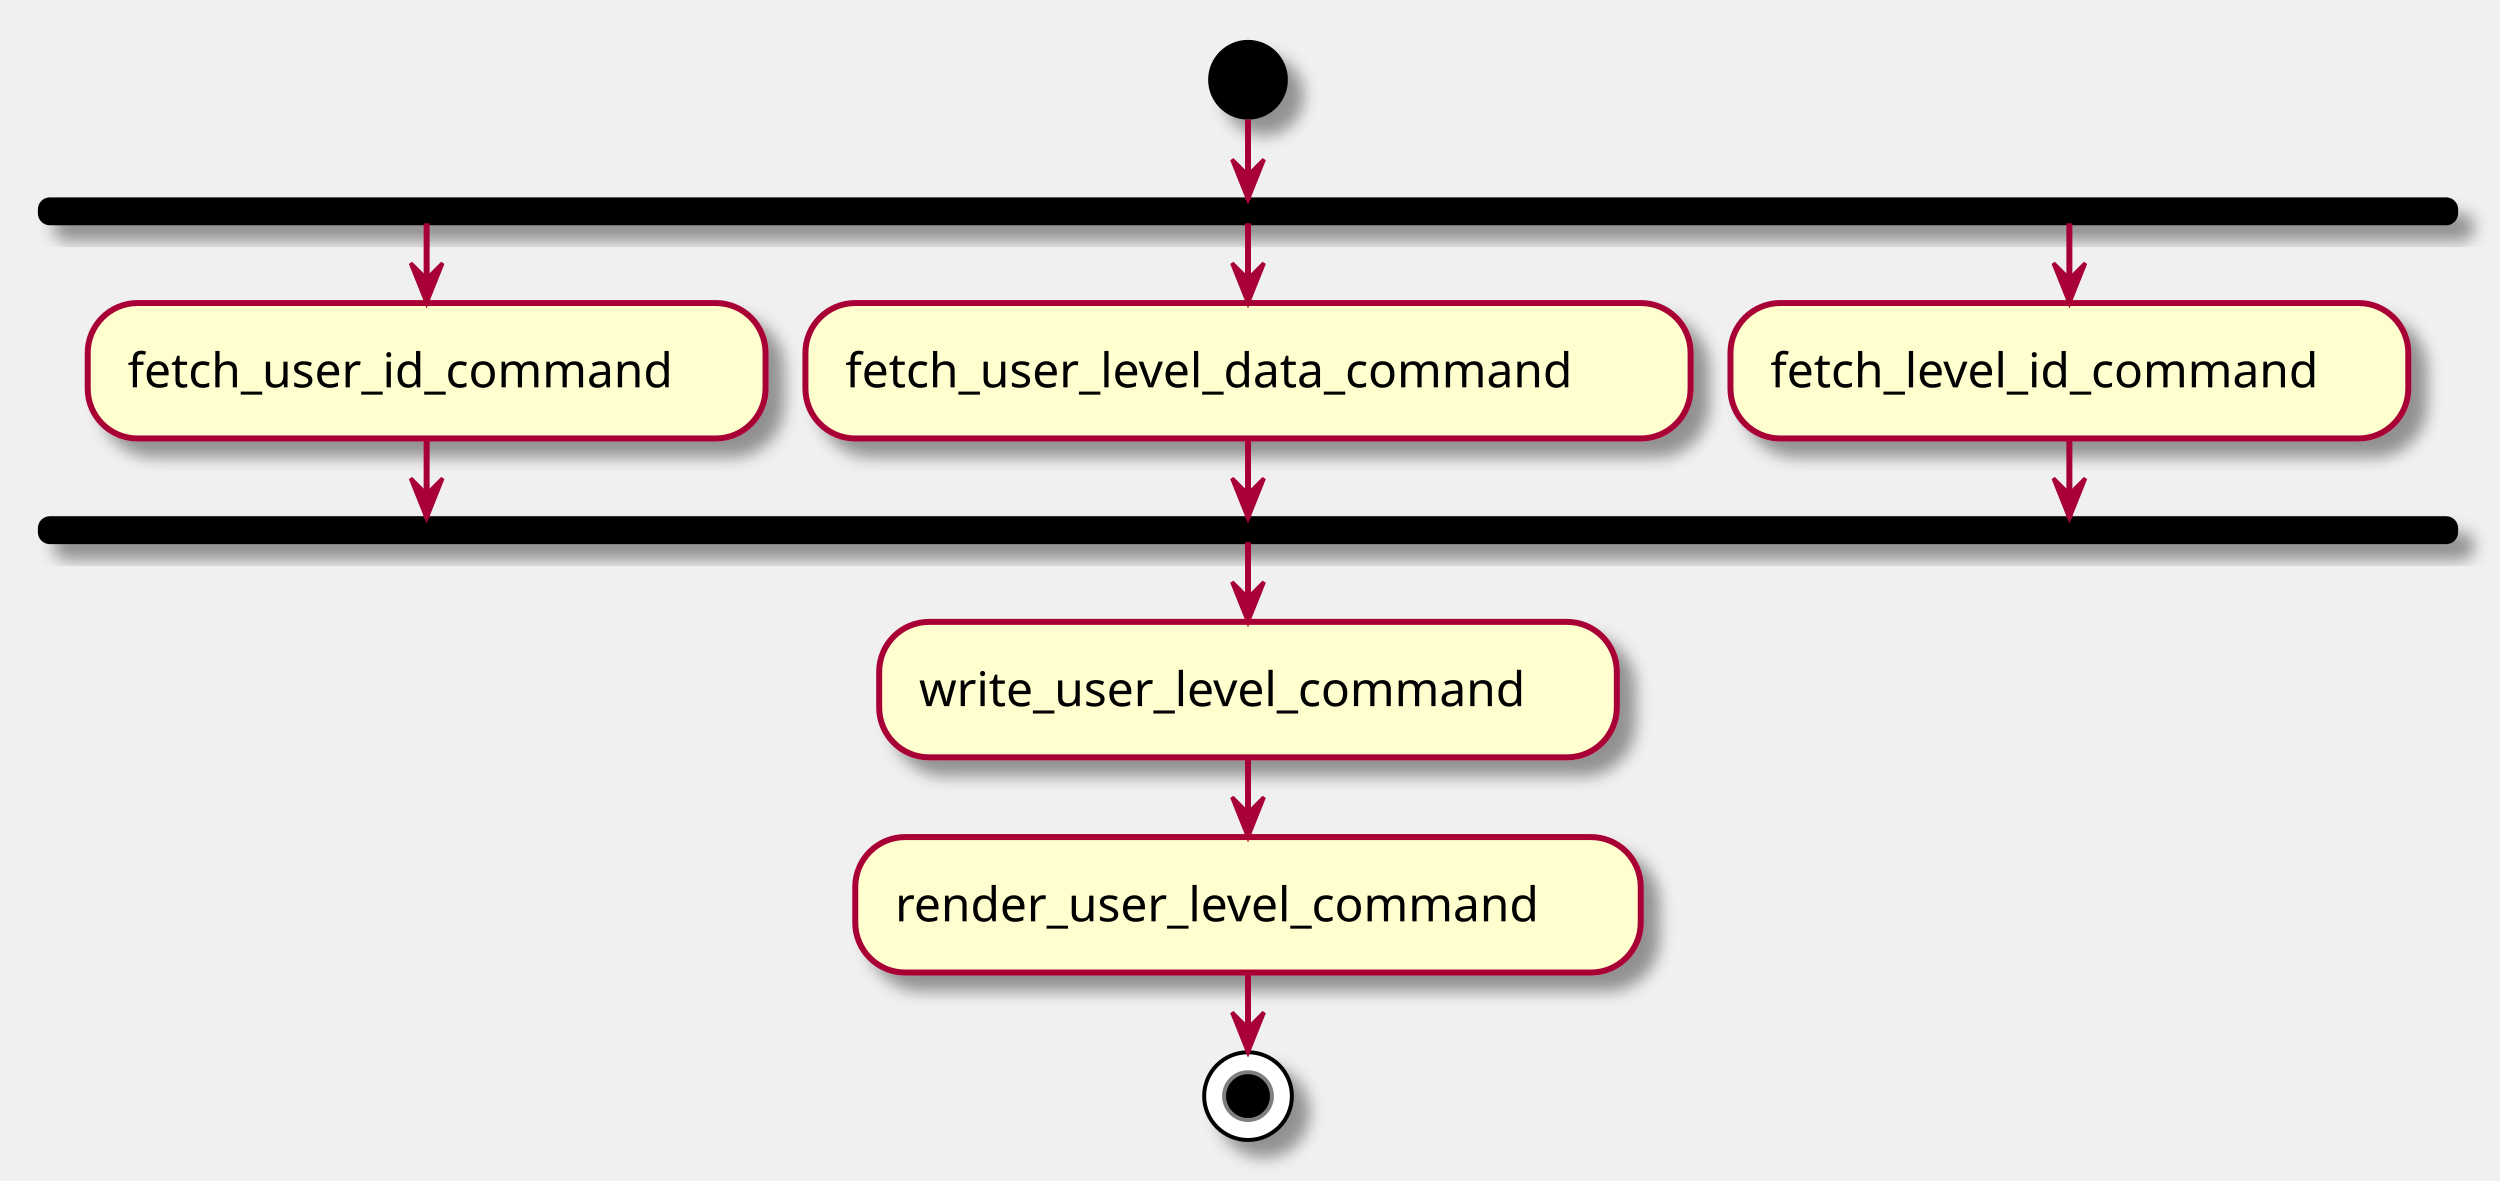
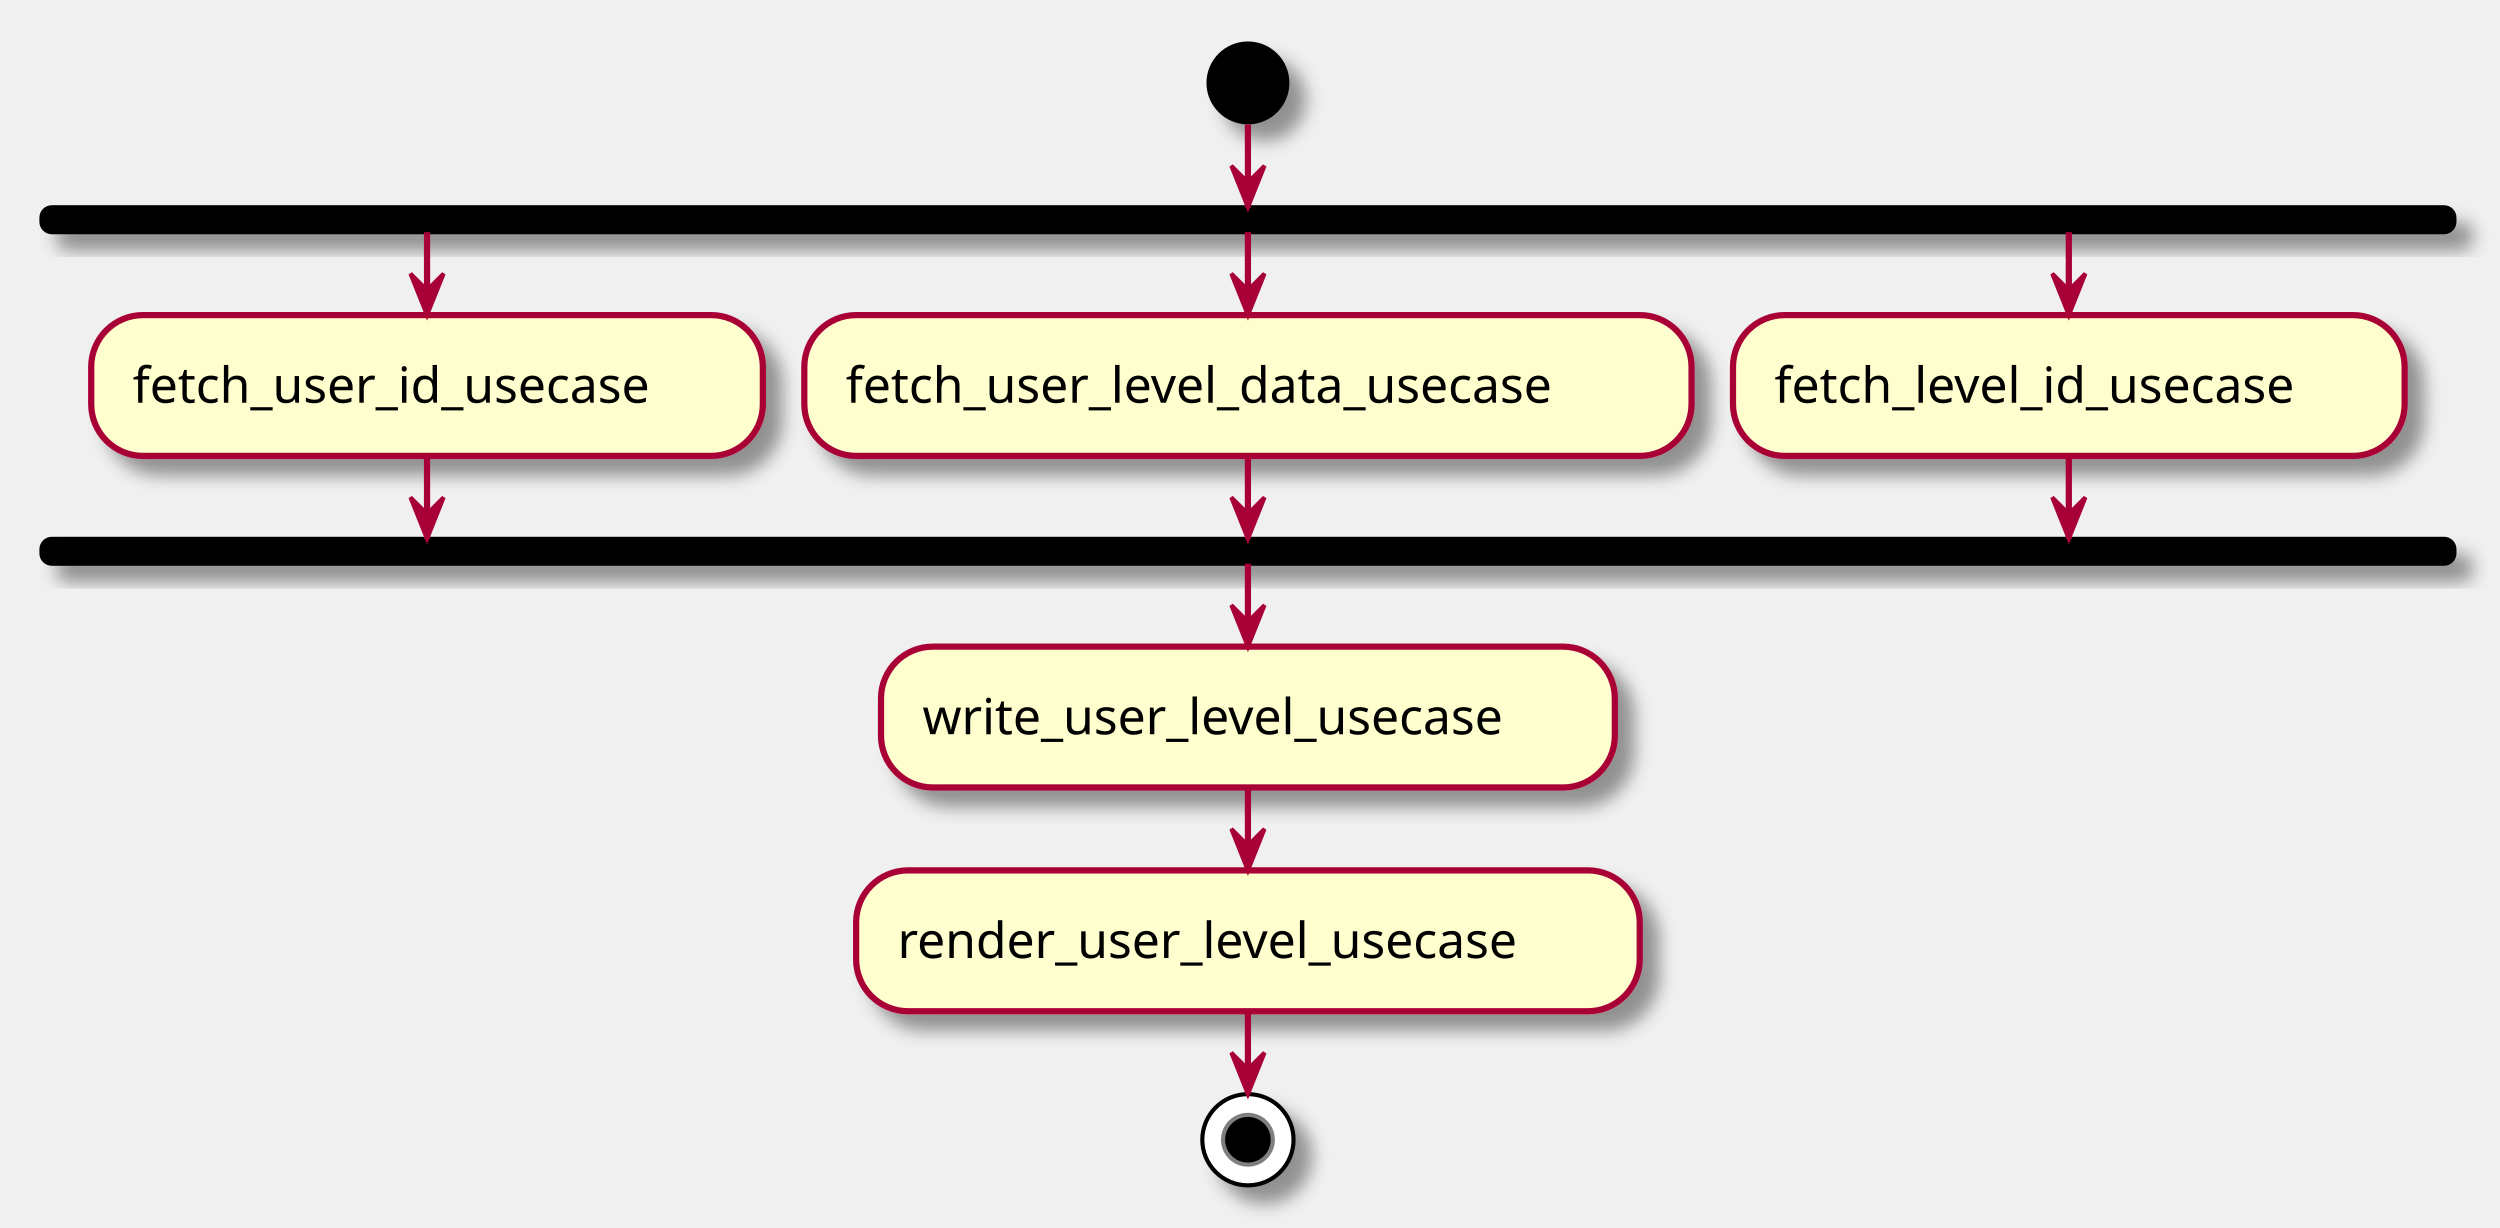
- <svg xmlns="http://www.w3.org/2000/svg" contentScriptType="application/ecmascript" contentStyleType="text/css" height="296px" preserveAspectRatio="none" style="width:627px;height:296px;" version="1.1" viewBox="0 0 627 296" width="627px" zoomAndPan="magnify">
+ <svg xmlns="http://www.w3.org/2000/svg" contentScriptType="application/ecmascript" contentStyleType="text/css" height="296px" preserveAspectRatio="none" style="width:603px;height:296px;" version="1.1" viewBox="0 0 603 296" width="603px" zoomAndPan="magnify">
  <defs>
-     <filter height="300%" id="f1gibg8qexw65r" width="300%" x="-1" y="-1">
+     <filter height="300%" id="fli8xvy4vmq91" width="300%" x="-1" y="-1">
      <feGaussianBlur result="blurOut" stdDeviation="2.0" />
      <feColorMatrix in="blurOut" result="blurOut2" type="matrix" values="0 0 0 0 0 0 0 0 0 0 0 0 0 0 0 0 0 0 .4 0" />
      <feOffset dx="4.0" dy="4.0" in="blurOut2" result="blurOut3" />
      <feBlend in="SourceGraphic" in2="blurOut3" mode="normal" />
    </filter>
  </defs>
  <g>
-     <ellipse cx="313" cy="20" fill="#000000" filter="url(#f1gibg8qexw65r)" rx="10" ry="10" style="stroke: none; stroke-width: 1.0;" />
-     <rect fill="#000000" filter="url(#f1gibg8qexw65r)" height="6" rx="2.5" ry="2.5" style="stroke: #000000; stroke-width: 1.0;" width="606" x="10" y="50" />
-     <rect fill="#FEFECE" filter="url(#f1gibg8qexw65r)" height="33.969" rx="12.5" ry="12.5" style="stroke: #A80036; stroke-width: 1.5;" width="170" x="22" y="76" />
-     <text fill="#000000" font-family="sans-serif" font-size="12" lengthAdjust="spacingAndGlyphs" textLength="150" x="32" y="97.139">fetch_user_id_command</text>
-     <rect fill="#FEFECE" filter="url(#f1gibg8qexw65r)" height="33.969" rx="12.5" ry="12.5" style="stroke: #A80036; stroke-width: 1.5;" width="222" x="202" y="76" />
-     <text fill="#000000" font-family="sans-serif" font-size="12" lengthAdjust="spacingAndGlyphs" textLength="202" x="212" y="97.139">fetch_user_level_data_command</text>
-     <rect fill="#FEFECE" filter="url(#f1gibg8qexw65r)" height="33.969" rx="12.5" ry="12.5" style="stroke: #A80036; stroke-width: 1.5;" width="170" x="434" y="76" />
-     <text fill="#000000" font-family="sans-serif" font-size="12" lengthAdjust="spacingAndGlyphs" textLength="150" x="444" y="97.139">fetch_level_id_command</text>
-     <rect fill="#000000" filter="url(#f1gibg8qexw65r)" height="6" rx="2.5" ry="2.5" style="stroke: #000000; stroke-width: 1.0;" width="606" x="10" y="129.969" />
-     <rect fill="#FEFECE" filter="url(#f1gibg8qexw65r)" height="33.969" rx="12.5" ry="12.5" style="stroke: #A80036; stroke-width: 1.5;" width="185" x="220.5" y="155.969" />
-     <text fill="#000000" font-family="sans-serif" font-size="12" lengthAdjust="spacingAndGlyphs" textLength="165" x="230.5" y="177.107">write_user_level_command</text>
-     <rect fill="#FEFECE" filter="url(#f1gibg8qexw65r)" height="33.969" rx="12.5" ry="12.5" style="stroke: #A80036; stroke-width: 1.5;" width="197" x="214.5" y="209.938" />
-     <text fill="#000000" font-family="sans-serif" font-size="12" lengthAdjust="spacingAndGlyphs" textLength="177" x="224.5" y="231.076">render_user_level_command</text>
-     <ellipse cx="313" cy="274.906" fill="#FFFFFF" filter="url(#f1gibg8qexw65r)" rx="11" ry="11" style="stroke: #000000; stroke-width: 1.0;" />
-     <ellipse cx="313" cy="274.906" fill="#000000" rx="6" ry="6" style="stroke: #7F7F7F; stroke-width: 1.0;" />
-     <line style="stroke: #A80036; stroke-width: 1.5;" x1="107" x2="107" y1="56" y2="76" />
-     <polygon fill="#A80036" points="103,66,107,76,111,66,107,70" style="stroke: #A80036; stroke-width: 1.0;" />
-     <line style="stroke: #A80036; stroke-width: 1.5;" x1="313" x2="313" y1="56" y2="76" />
-     <polygon fill="#A80036" points="309,66,313,76,317,66,313,70" style="stroke: #A80036; stroke-width: 1.0;" />
-     <line style="stroke: #A80036; stroke-width: 1.5;" x1="519" x2="519" y1="56" y2="76" />
-     <polygon fill="#A80036" points="515,66,519,76,523,66,519,70" style="stroke: #A80036; stroke-width: 1.0;" />
-     <line style="stroke: #A80036; stroke-width: 1.5;" x1="107" x2="107" y1="109.969" y2="129.969" />
-     <polygon fill="#A80036" points="103,119.969,107,129.969,111,119.969,107,123.969" style="stroke: #A80036; stroke-width: 1.0;" />
-     <line style="stroke: #A80036; stroke-width: 1.5;" x1="313" x2="313" y1="109.969" y2="129.969" />
-     <polygon fill="#A80036" points="309,119.969,313,129.969,317,119.969,313,123.969" style="stroke: #A80036; stroke-width: 1.0;" />
-     <line style="stroke: #A80036; stroke-width: 1.5;" x1="519" x2="519" y1="109.969" y2="129.969" />
-     <polygon fill="#A80036" points="515,119.969,519,129.969,523,119.969,519,123.969" style="stroke: #A80036; stroke-width: 1.0;" />
-     <line style="stroke: #A80036; stroke-width: 1.5;" x1="313" x2="313" y1="30" y2="50" />
-     <polygon fill="#A80036" points="309,40,313,50,317,40,313,44" style="stroke: #A80036; stroke-width: 1.0;" />
-     <line style="stroke: #A80036; stroke-width: 1.5;" x1="313" x2="313" y1="135.969" y2="155.969" />
-     <polygon fill="#A80036" points="309,145.969,313,155.969,317,145.969,313,149.969" style="stroke: #A80036; stroke-width: 1.0;" />
-     <line style="stroke: #A80036; stroke-width: 1.5;" x1="313" x2="313" y1="189.938" y2="209.938" />
-     <polygon fill="#A80036" points="309,199.938,313,209.938,317,199.938,313,203.938" style="stroke: #A80036; stroke-width: 1.0;" />
-     <line style="stroke: #A80036; stroke-width: 1.5;" x1="313" x2="313" y1="243.906" y2="263.906" />
-     <polygon fill="#A80036" points="309,253.906,313,263.906,317,253.906,313,257.906" style="stroke: #A80036; stroke-width: 1.0;" />
+     <ellipse cx="301" cy="20" fill="#000000" filter="url(#fli8xvy4vmq91)" rx="10" ry="10" style="stroke: none; stroke-width: 1.0;" />
+     <rect fill="#000000" filter="url(#fli8xvy4vmq91)" height="6" rx="2.5" ry="2.5" style="stroke: #000000; stroke-width: 1.0;" width="582" x="10" y="50" />
+     <rect fill="#FEFECE" filter="url(#fli8xvy4vmq91)" height="33.969" rx="12.5" ry="12.5" style="stroke: #A80036; stroke-width: 1.5;" width="162" x="22" y="76" />
+     <text fill="#000000" font-family="sans-serif" font-size="12" lengthAdjust="spacingAndGlyphs" textLength="142" x="32" y="97.139">fetch_user_id_usecase</text>
+     <rect fill="#FEFECE" filter="url(#fli8xvy4vmq91)" height="33.969" rx="12.5" ry="12.5" style="stroke: #A80036; stroke-width: 1.5;" width="214" x="194" y="76" />
+     <text fill="#000000" font-family="sans-serif" font-size="12" lengthAdjust="spacingAndGlyphs" textLength="194" x="204" y="97.139">fetch_user_level_data_usecase</text>
+     <rect fill="#FEFECE" filter="url(#fli8xvy4vmq91)" height="33.969" rx="12.5" ry="12.5" style="stroke: #A80036; stroke-width: 1.5;" width="162" x="418" y="76" />
+     <text fill="#000000" font-family="sans-serif" font-size="12" lengthAdjust="spacingAndGlyphs" textLength="142" x="428" y="97.139">fetch_level_id_usecase</text>
+     <rect fill="#000000" filter="url(#fli8xvy4vmq91)" height="6" rx="2.5" ry="2.5" style="stroke: #000000; stroke-width: 1.0;" width="582" x="10" y="129.969" />
+     <rect fill="#FEFECE" filter="url(#fli8xvy4vmq91)" height="33.969" rx="12.5" ry="12.5" style="stroke: #A80036; stroke-width: 1.5;" width="177" x="212.5" y="155.969" />
+     <text fill="#000000" font-family="sans-serif" font-size="12" lengthAdjust="spacingAndGlyphs" textLength="157" x="222.5" y="177.107">write_user_level_usecase</text>
+     <rect fill="#FEFECE" filter="url(#fli8xvy4vmq91)" height="33.969" rx="12.5" ry="12.5" style="stroke: #A80036; stroke-width: 1.5;" width="189" x="206.5" y="209.938" />
+     <text fill="#000000" font-family="sans-serif" font-size="12" lengthAdjust="spacingAndGlyphs" textLength="169" x="216.5" y="231.076">render_user_level_usecase</text>
+     <ellipse cx="301" cy="274.906" fill="#FFFFFF" filter="url(#fli8xvy4vmq91)" rx="11" ry="11" style="stroke: #000000; stroke-width: 1.0;" />
+     <ellipse cx="301" cy="274.906" fill="#000000" rx="6" ry="6" style="stroke: #7F7F7F; stroke-width: 1.0;" />
+     <line style="stroke: #A80036; stroke-width: 1.5;" x1="103" x2="103" y1="56" y2="76" />
+     <polygon fill="#A80036" points="99,66,103,76,107,66,103,70" style="stroke: #A80036; stroke-width: 1.0;" />
+     <line style="stroke: #A80036; stroke-width: 1.5;" x1="301" x2="301" y1="56" y2="76" />
+     <polygon fill="#A80036" points="297,66,301,76,305,66,301,70" style="stroke: #A80036; stroke-width: 1.0;" />
+     <line style="stroke: #A80036; stroke-width: 1.5;" x1="499" x2="499" y1="56" y2="76" />
+     <polygon fill="#A80036" points="495,66,499,76,503,66,499,70" style="stroke: #A80036; stroke-width: 1.0;" />
+     <line style="stroke: #A80036; stroke-width: 1.5;" x1="103" x2="103" y1="109.969" y2="129.969" />
+     <polygon fill="#A80036" points="99,119.969,103,129.969,107,119.969,103,123.969" style="stroke: #A80036; stroke-width: 1.0;" />
+     <line style="stroke: #A80036; stroke-width: 1.5;" x1="301" x2="301" y1="109.969" y2="129.969" />
+     <polygon fill="#A80036" points="297,119.969,301,129.969,305,119.969,301,123.969" style="stroke: #A80036; stroke-width: 1.0;" />
+     <line style="stroke: #A80036; stroke-width: 1.5;" x1="499" x2="499" y1="109.969" y2="129.969" />
+     <polygon fill="#A80036" points="495,119.969,499,129.969,503,119.969,499,123.969" style="stroke: #A80036; stroke-width: 1.0;" />
+     <line style="stroke: #A80036; stroke-width: 1.5;" x1="301" x2="301" y1="30" y2="50" />
+     <polygon fill="#A80036" points="297,40,301,50,305,40,301,44" style="stroke: #A80036; stroke-width: 1.0;" />
+     <line style="stroke: #A80036; stroke-width: 1.5;" x1="301" x2="301" y1="135.969" y2="155.969" />
+     <polygon fill="#A80036" points="297,145.969,301,155.969,305,145.969,301,149.969" style="stroke: #A80036; stroke-width: 1.0;" />
+     <line style="stroke: #A80036; stroke-width: 1.5;" x1="301" x2="301" y1="189.938" y2="209.938" />
+     <polygon fill="#A80036" points="297,199.938,301,209.938,305,199.938,301,203.938" style="stroke: #A80036; stroke-width: 1.0;" />
+     <line style="stroke: #A80036; stroke-width: 1.5;" x1="301" x2="301" y1="243.906" y2="263.906" />
+     <polygon fill="#A80036" points="297,253.906,301,263.906,305,253.906,301,257.906" style="stroke: #A80036; stroke-width: 1.0;" />
  </g>
</svg>
